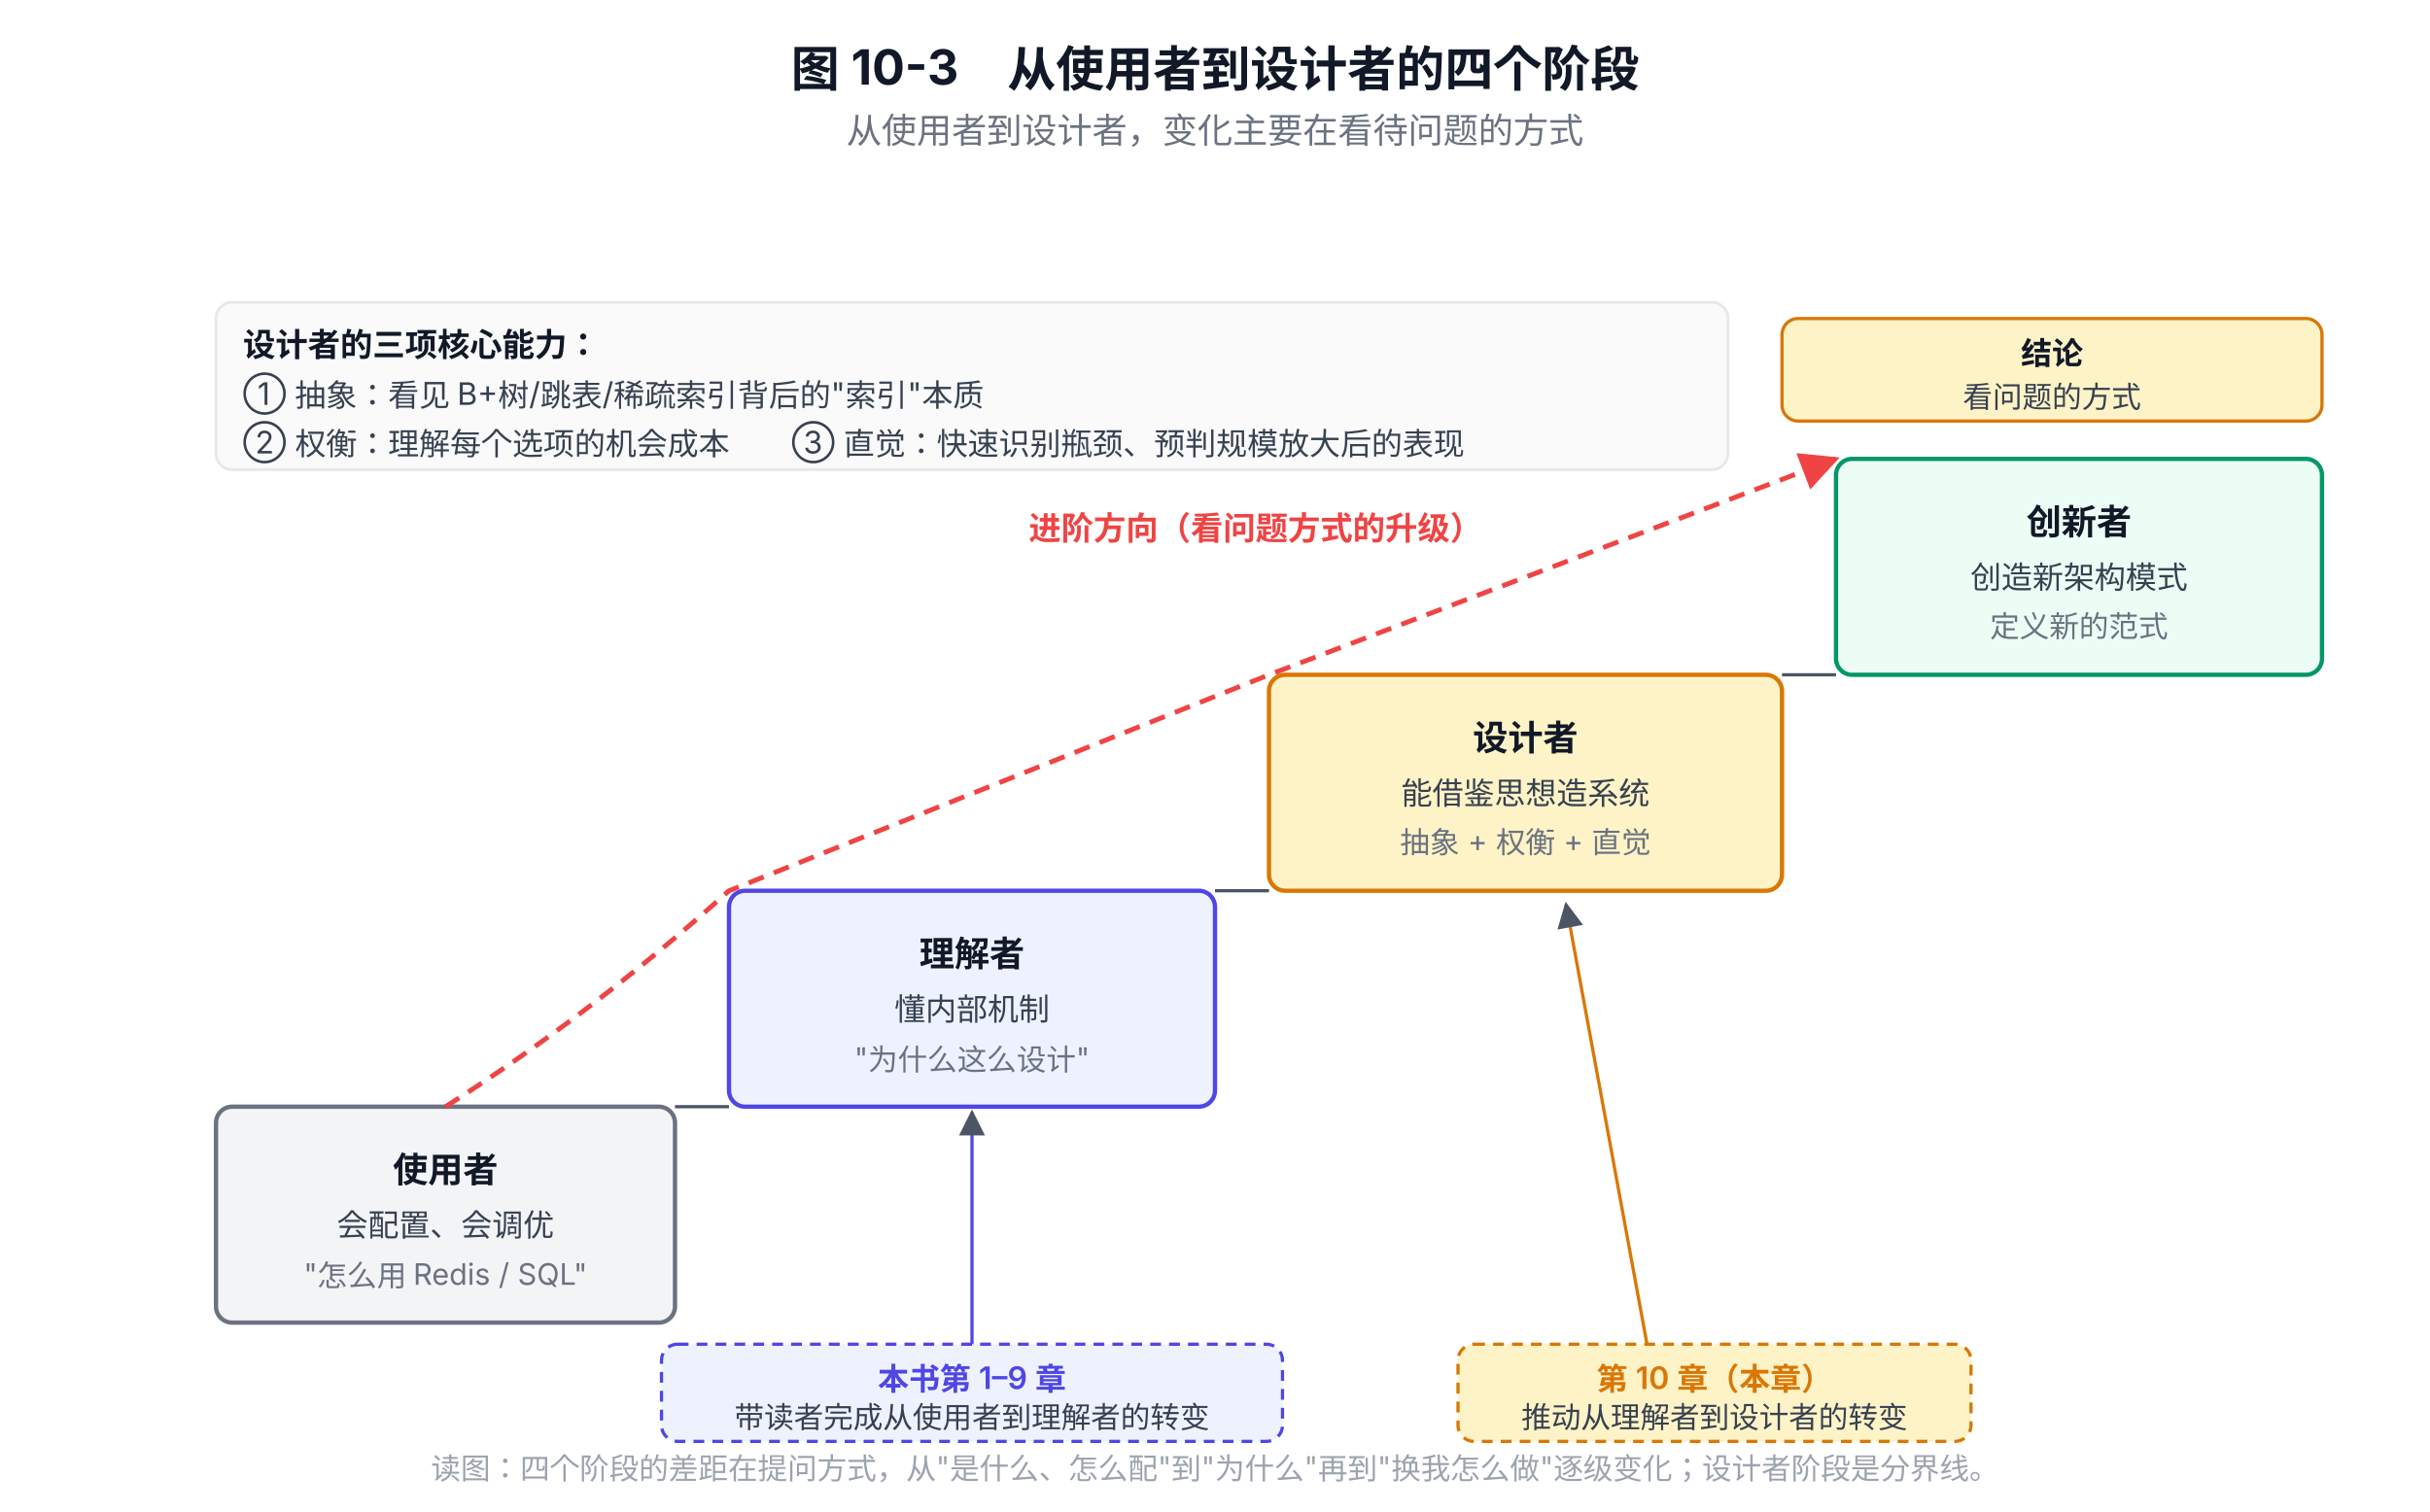
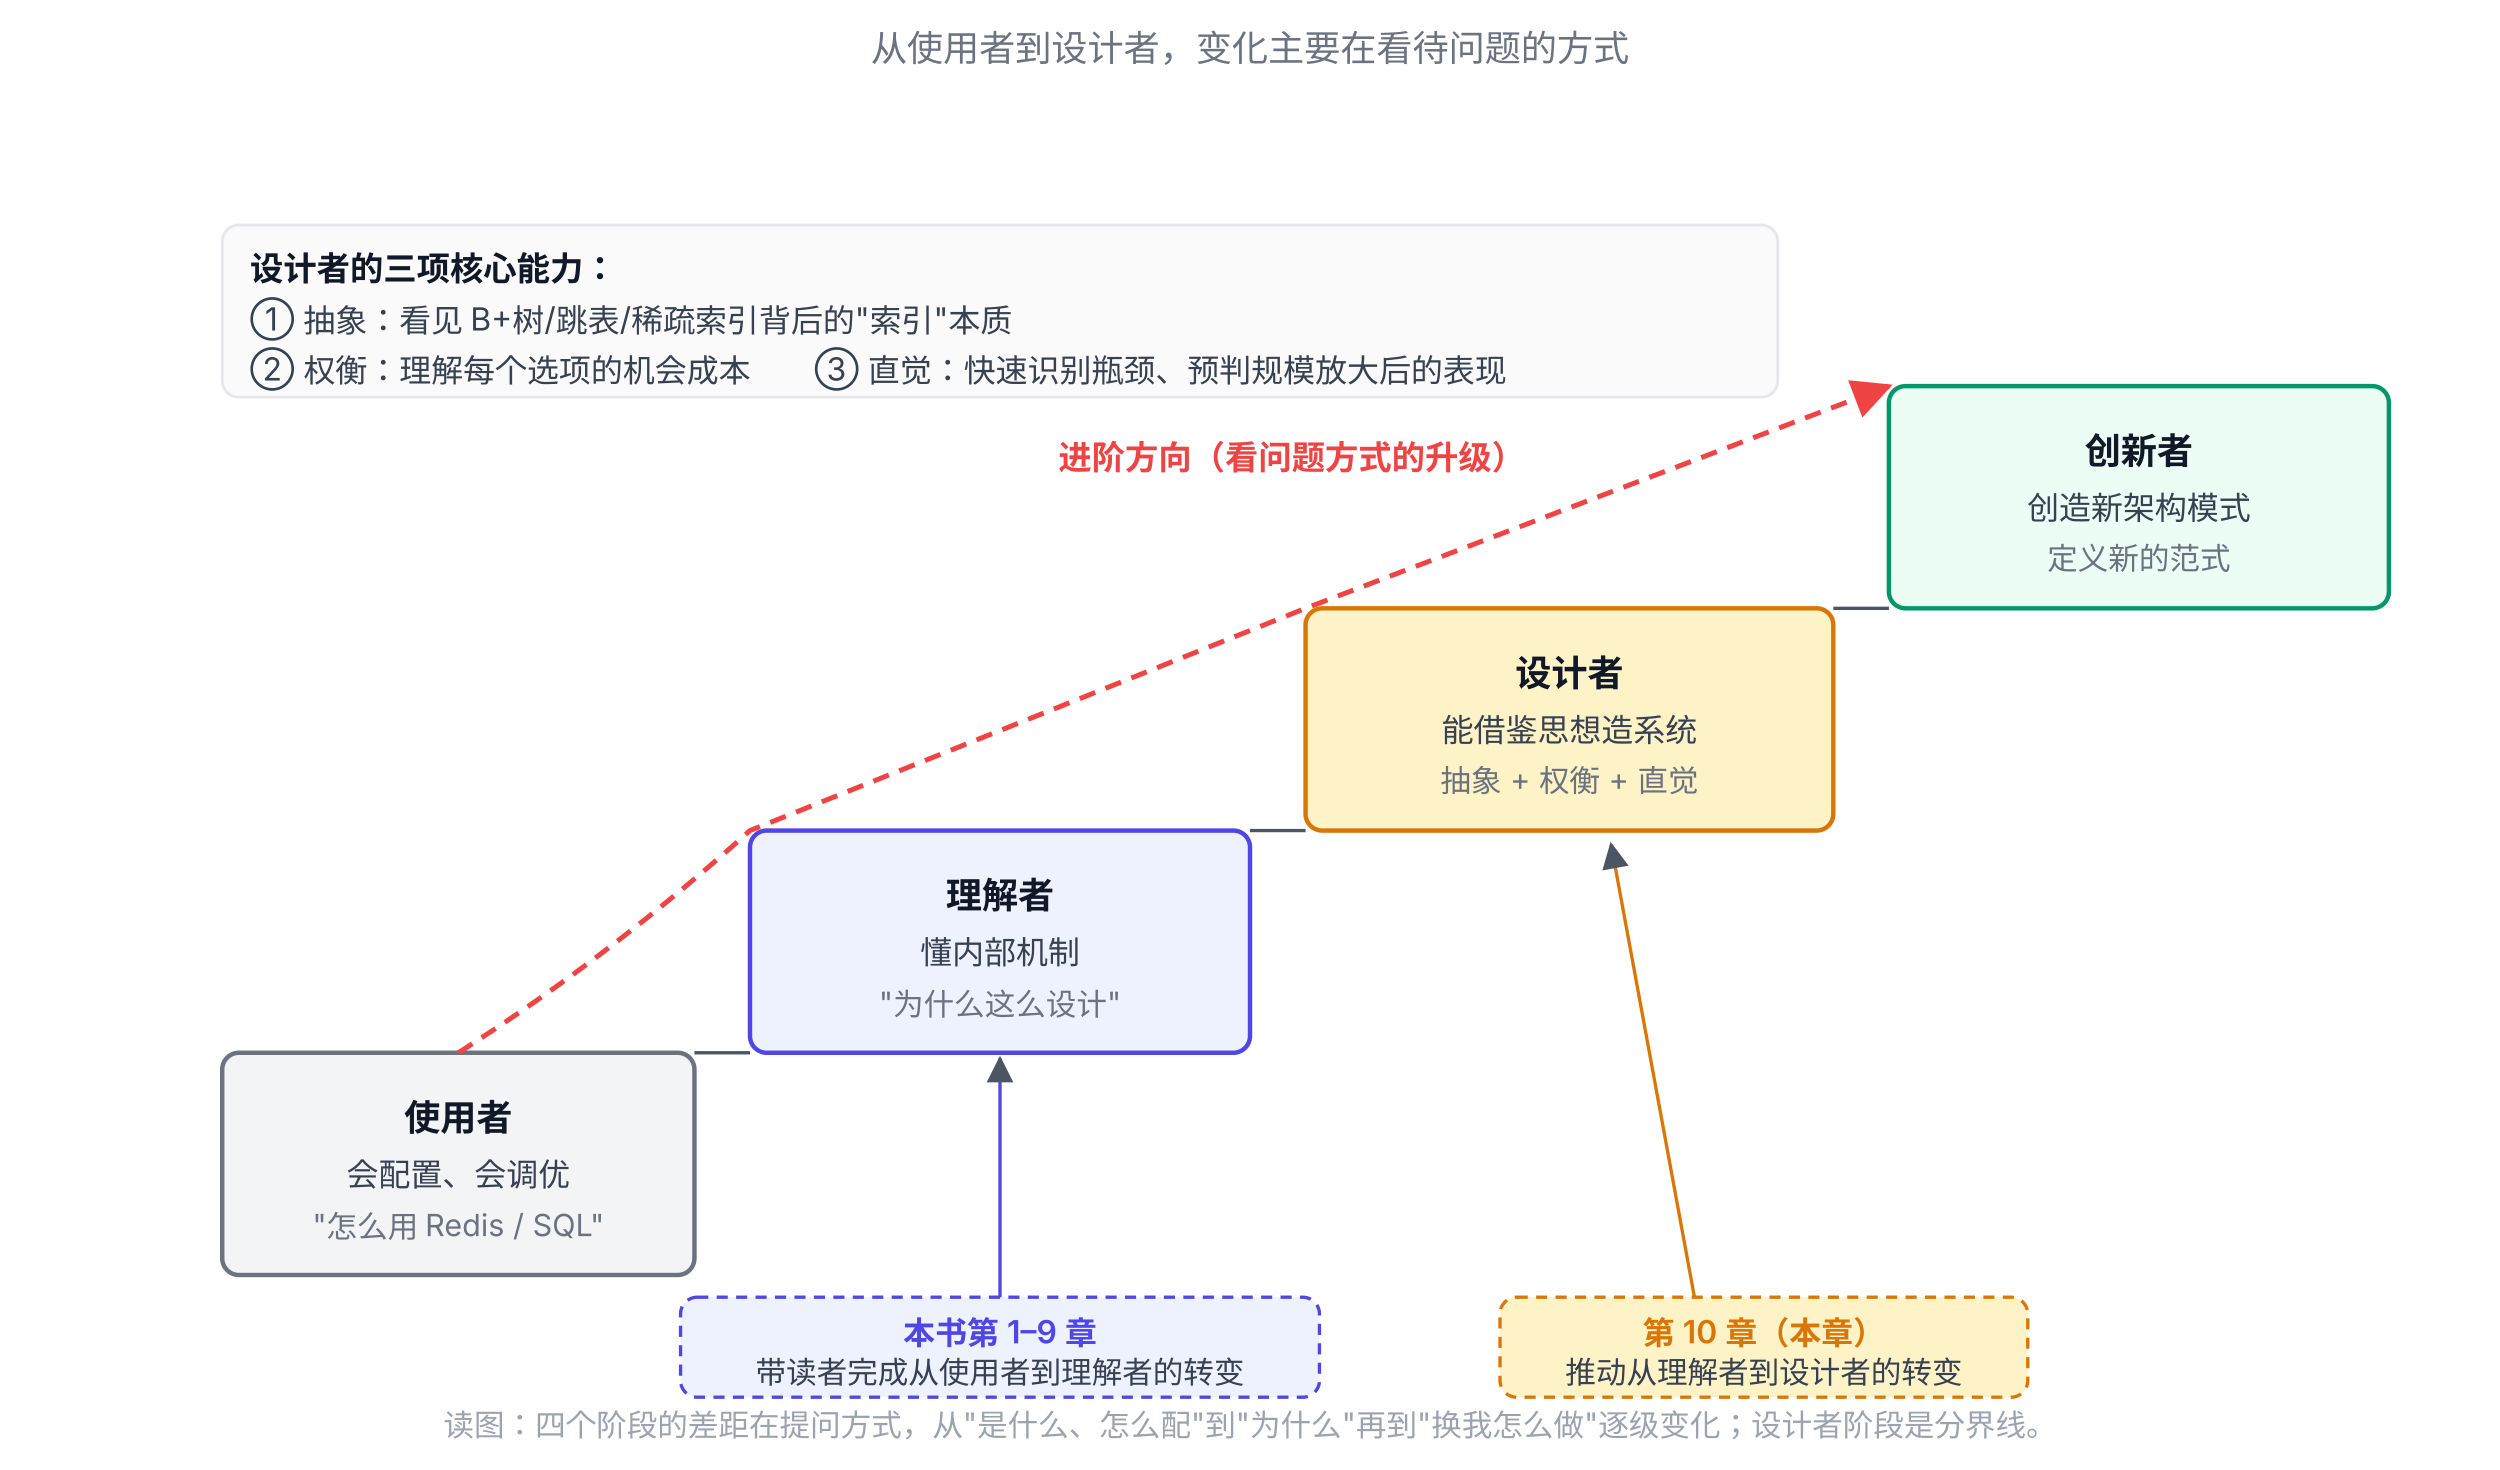
- <svg xmlns="http://www.w3.org/2000/svg" viewBox="0 0 900 560" font-family="system-ui, -apple-system, 'PingFang SC', 'Microsoft YaHei', sans-serif">
+ <svg xmlns="http://www.w3.org/2000/svg" viewBox="0 31 900 529" font-family="system-ui, -apple-system, 'PingFang SC', 'Microsoft YaHei', sans-serif">
  <defs>
    <marker id="arrow" viewBox="0 0 10 10" refX="9" refY="5" markerWidth="8" markerHeight="8" orient="auto-start-reverse">
      <path d="M0,0 L10,5 L0,10 z" fill="#EF4444" />
    </marker>
    <marker id="arrowGray" viewBox="0 0 10 10" refX="9" refY="5" markerWidth="8" markerHeight="8" orient="auto-start-reverse">
      <path d="M0,0 L10,5 L0,10 z" fill="#4B5563" />
    </marker>
  </defs>
-   <text x="450" y="32" text-anchor="middle" font-size="18" font-weight="700" fill="#111827">图 10-3　从使用者到设计者的四个阶段</text>
  <text x="450" y="53" text-anchor="middle" font-size="13" fill="#6B7280">从使用者到设计者，变化主要在看待问题的方式</text>
  <rect x="80" y="410" width="170" height="80" rx="6" fill="#F3F4F6" stroke="#6B7280" stroke-width="1.6" />
  <text x="165" y="438" text-anchor="middle" font-size="13" font-weight="700" fill="#111827">使用者</text>
  <text x="165" y="458" text-anchor="middle" font-size="11.5" fill="#374151">会配置、会调优</text>
  <text x="165" y="476" text-anchor="middle" font-size="11" fill="#6B7280">"怎么用 Redis / SQL"</text>
  <rect x="270" y="330" width="180" height="80" rx="6" fill="#EEF2FF" stroke="#4F46E5" stroke-width="1.6" />
  <text x="360" y="358" text-anchor="middle" font-size="13" font-weight="700" fill="#111827">理解者</text>
  <text x="360" y="378" text-anchor="middle" font-size="11.5" fill="#374151">懂内部机制</text>
  <text x="360" y="396" text-anchor="middle" font-size="11" fill="#6B7280">"为什么这么设计"</text>
  <rect x="470" y="250" width="190" height="80" rx="6" fill="#FEF3C7" stroke="#D97706" stroke-width="1.6" />
  <text x="565" y="278" text-anchor="middle" font-size="13" font-weight="700" fill="#111827">设计者</text>
  <text x="565" y="298" text-anchor="middle" font-size="11.5" fill="#374151">能借鉴思想造系统</text>
  <text x="565" y="316" text-anchor="middle" font-size="11" fill="#6B7280">抽象 + 权衡 + 直觉</text>
  <rect x="680" y="170" width="180" height="80" rx="6" fill="#ECFDF5" stroke="#059669" stroke-width="1.6" />
  <text x="770" y="198" text-anchor="middle" font-size="13" font-weight="700" fill="#111827">创新者</text>
  <text x="770" y="218" text-anchor="middle" font-size="11.5" fill="#374151">创造新架构模式</text>
  <text x="770" y="236" text-anchor="middle" font-size="11" fill="#6B7280">定义新的范式</text>
  <line x1="250" y1="410" x2="270" y2="410" stroke="#4B5563" stroke-width="1.2" />
  <line x1="450" y1="330" x2="470" y2="330" stroke="#4B5563" stroke-width="1.2" />
  <line x1="660" y1="250" x2="680" y2="250" stroke="#4B5563" stroke-width="1.2" />
  <path d="M 165 410 Q 220 375 270 330 Q 370 290 470 250 Q 575 210 680 170" fill="none" stroke="#EF4444" stroke-width="1.8" stroke-dasharray="6,4" marker-end="url(#arrow)" />
  <text x="465" y="200" text-anchor="middle" font-size="12" font-weight="600" fill="#EF4444">进阶方向（看问题方式的升级）</text>
  <rect x="245" y="498" width="230" height="36" rx="6" fill="#EEF2FF" stroke="#4F46E5" stroke-width="1.2" stroke-dasharray="4,3" />
  <text x="360" y="515" text-anchor="middle" font-size="11.5" font-weight="600" fill="#4F46E5">本书第 1–9 章</text>
  <text x="360" y="529" text-anchor="middle" font-size="11" fill="#374151">带读者完成从使用者到理解者的转变</text>
  <line x1="360" y1="498" x2="360" y2="412" stroke="#4F46E5" stroke-width="1.2" marker-end="url(#arrowGray)" />
  <rect x="540" y="498" width="190" height="36" rx="6" fill="#FEF3C7" stroke="#D97706" stroke-width="1.2" stroke-dasharray="4,3" />
  <text x="635" y="515" text-anchor="middle" font-size="11.5" font-weight="600" fill="#D97706">第 10 章（本章）</text>
  <text x="635" y="529" text-anchor="middle" font-size="11" fill="#374151">推动从理解者到设计者的转变</text>
  <line x1="610" y1="498" x2="580" y2="335" stroke="#D97706" stroke-width="1.2" marker-end="url(#arrowGray)" />
  <rect x="80" y="112" width="560" height="62" rx="6" fill="#FAFAFA" stroke="#E5E7EB" stroke-width="1" />
  <text x="90" y="132" font-size="12" font-weight="700" fill="#111827">设计者的三项核心能力：</text>
  <text x="90" y="150" font-size="11.5" fill="#374151">① 抽象：看见 B+树/跳表/稀疏索引背后的"索引"本质</text>
  <text x="90" y="168" font-size="11.5" fill="#374151">② 权衡：理解每个选项的机会成本　　③ 直觉：快速识别瓶颈、预判规模放大后的表现</text>
-   <rect x="660" y="118" width="200" height="38" rx="6" fill="#FEF3C7" stroke="#D97706" stroke-width="1.2" />
-   <text x="760" y="135" text-anchor="middle" font-size="11.5" font-weight="700" fill="#111827">结论</text>
-   <text x="760" y="151" text-anchor="middle" font-size="11" fill="#374151">看问题的方式</text>
  <text x="450" y="548" text-anchor="middle" font-size="11" fill="#9CA3AF">读图：四个阶段的差距在提问方式，从"是什么、怎么配"到"为什么"再到"换我怎么做"逐级变化；设计者阶段是分界线。</text>
</svg>
